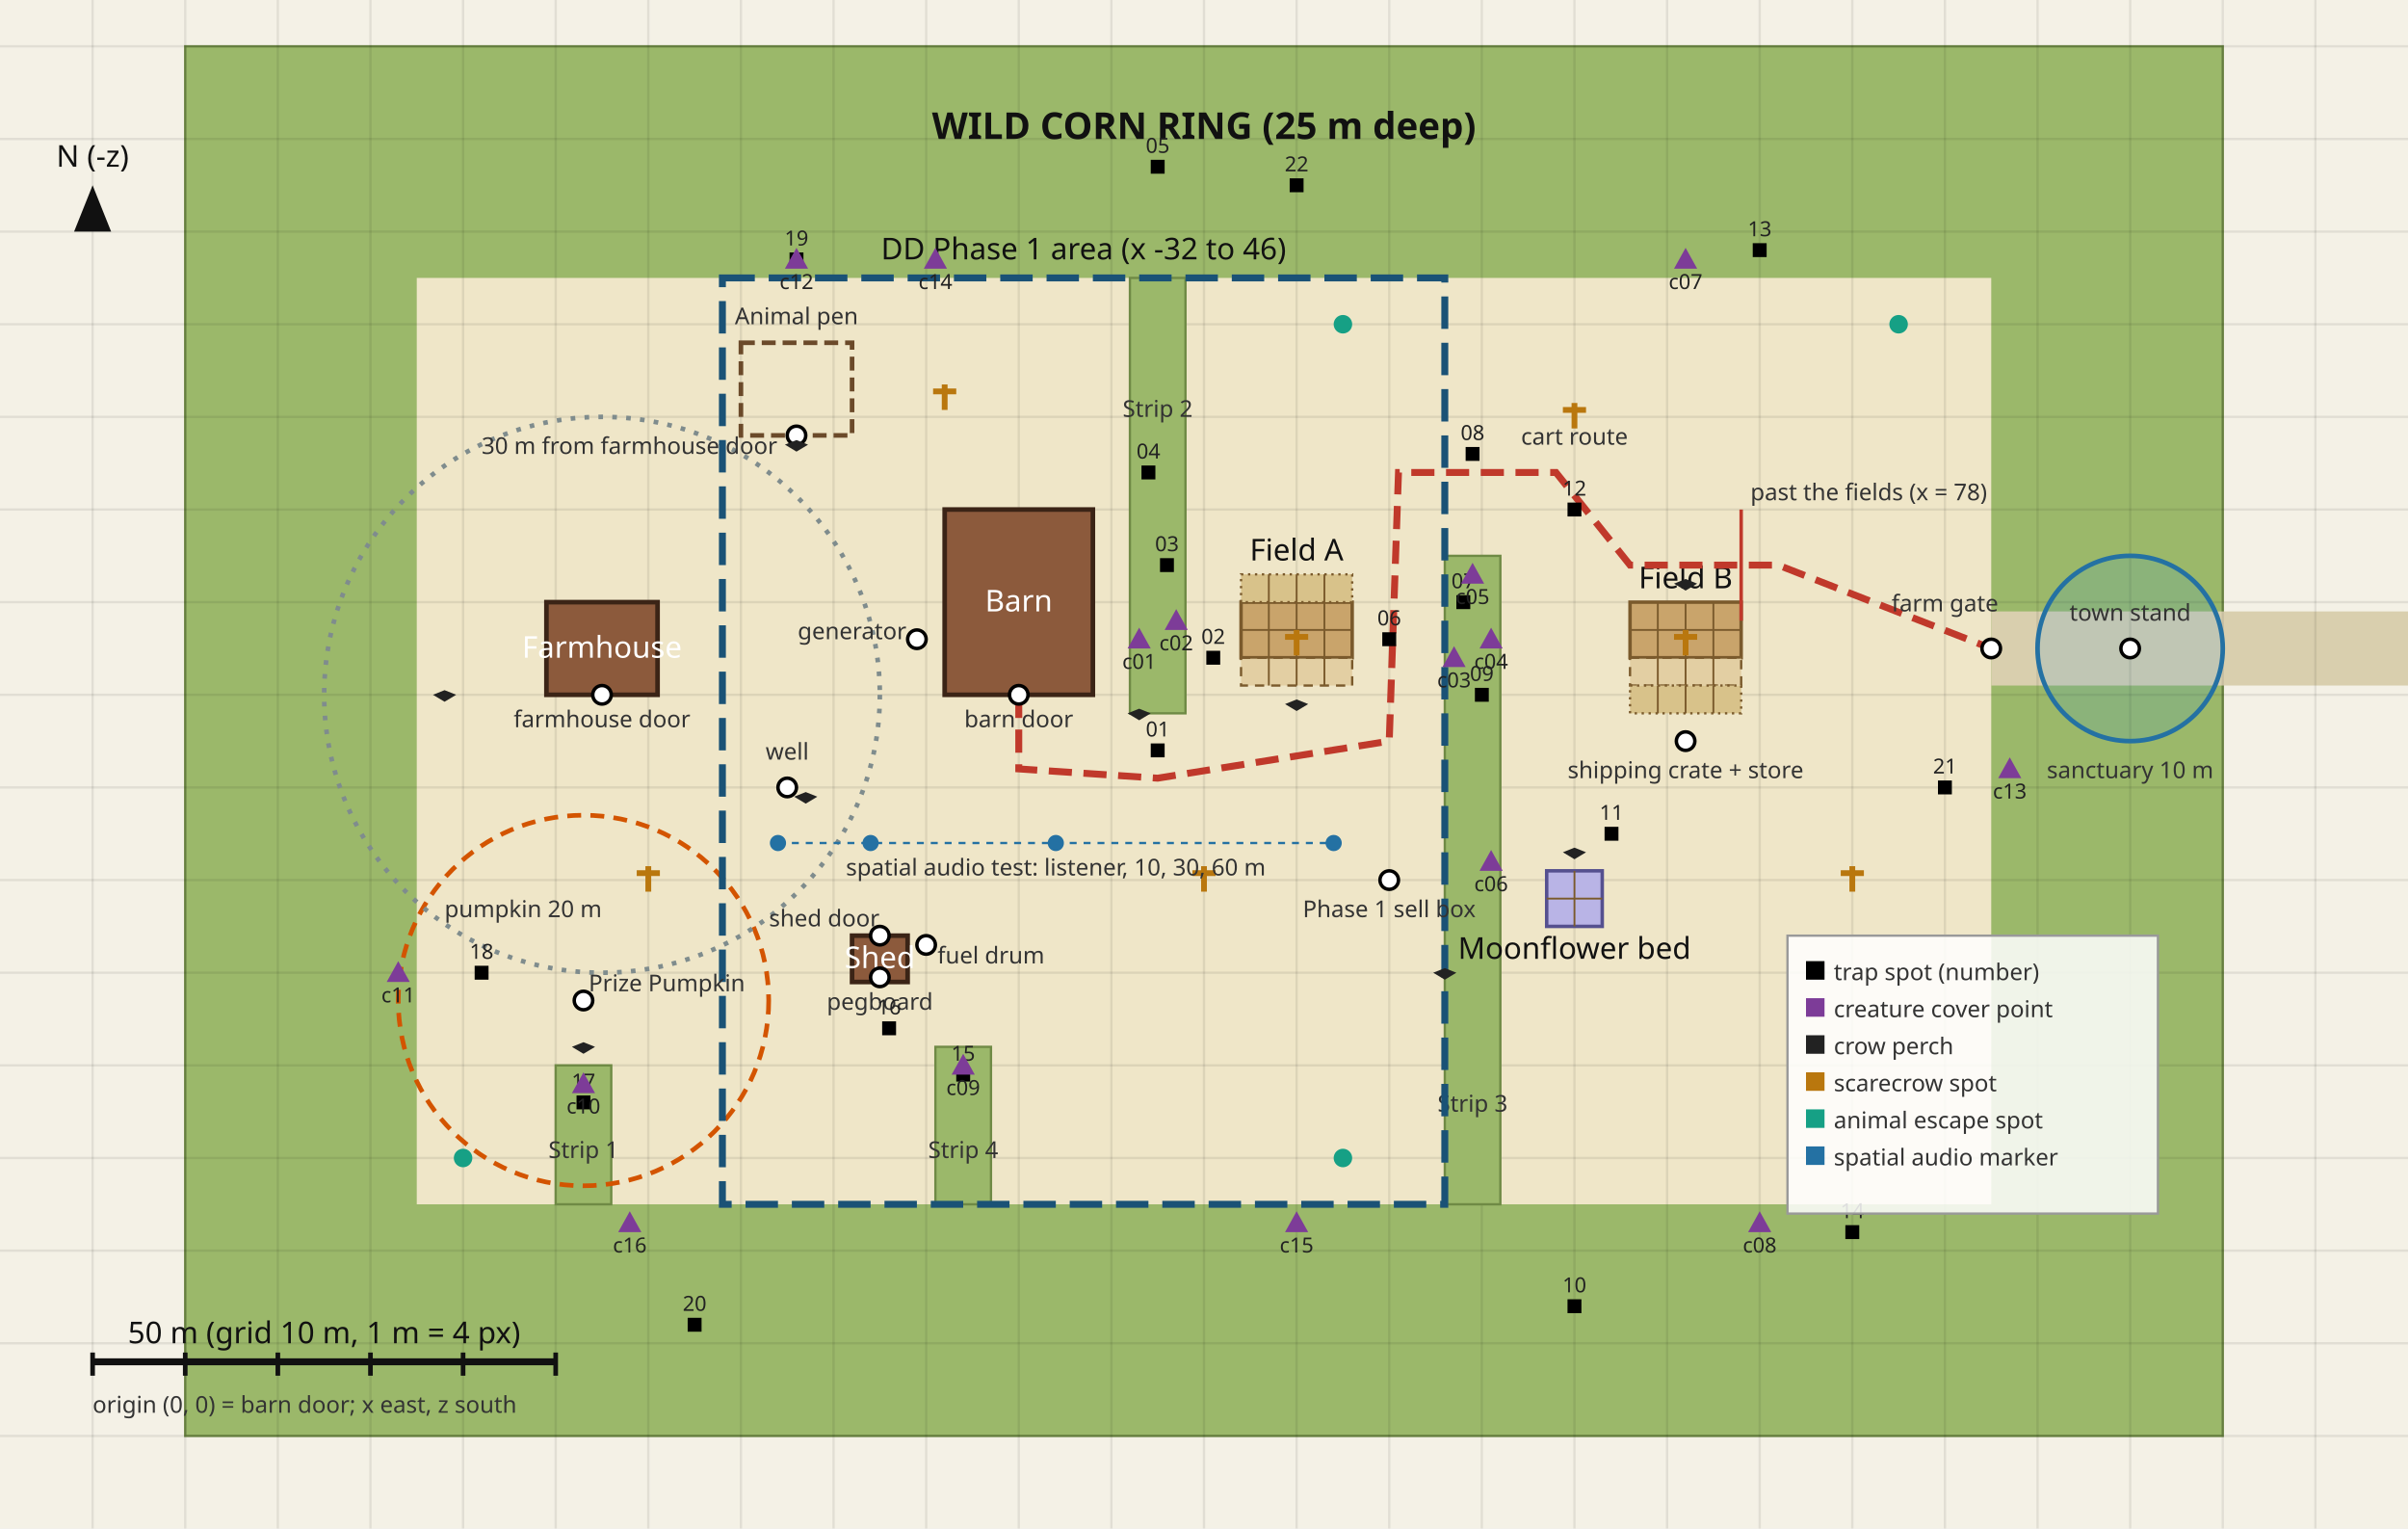
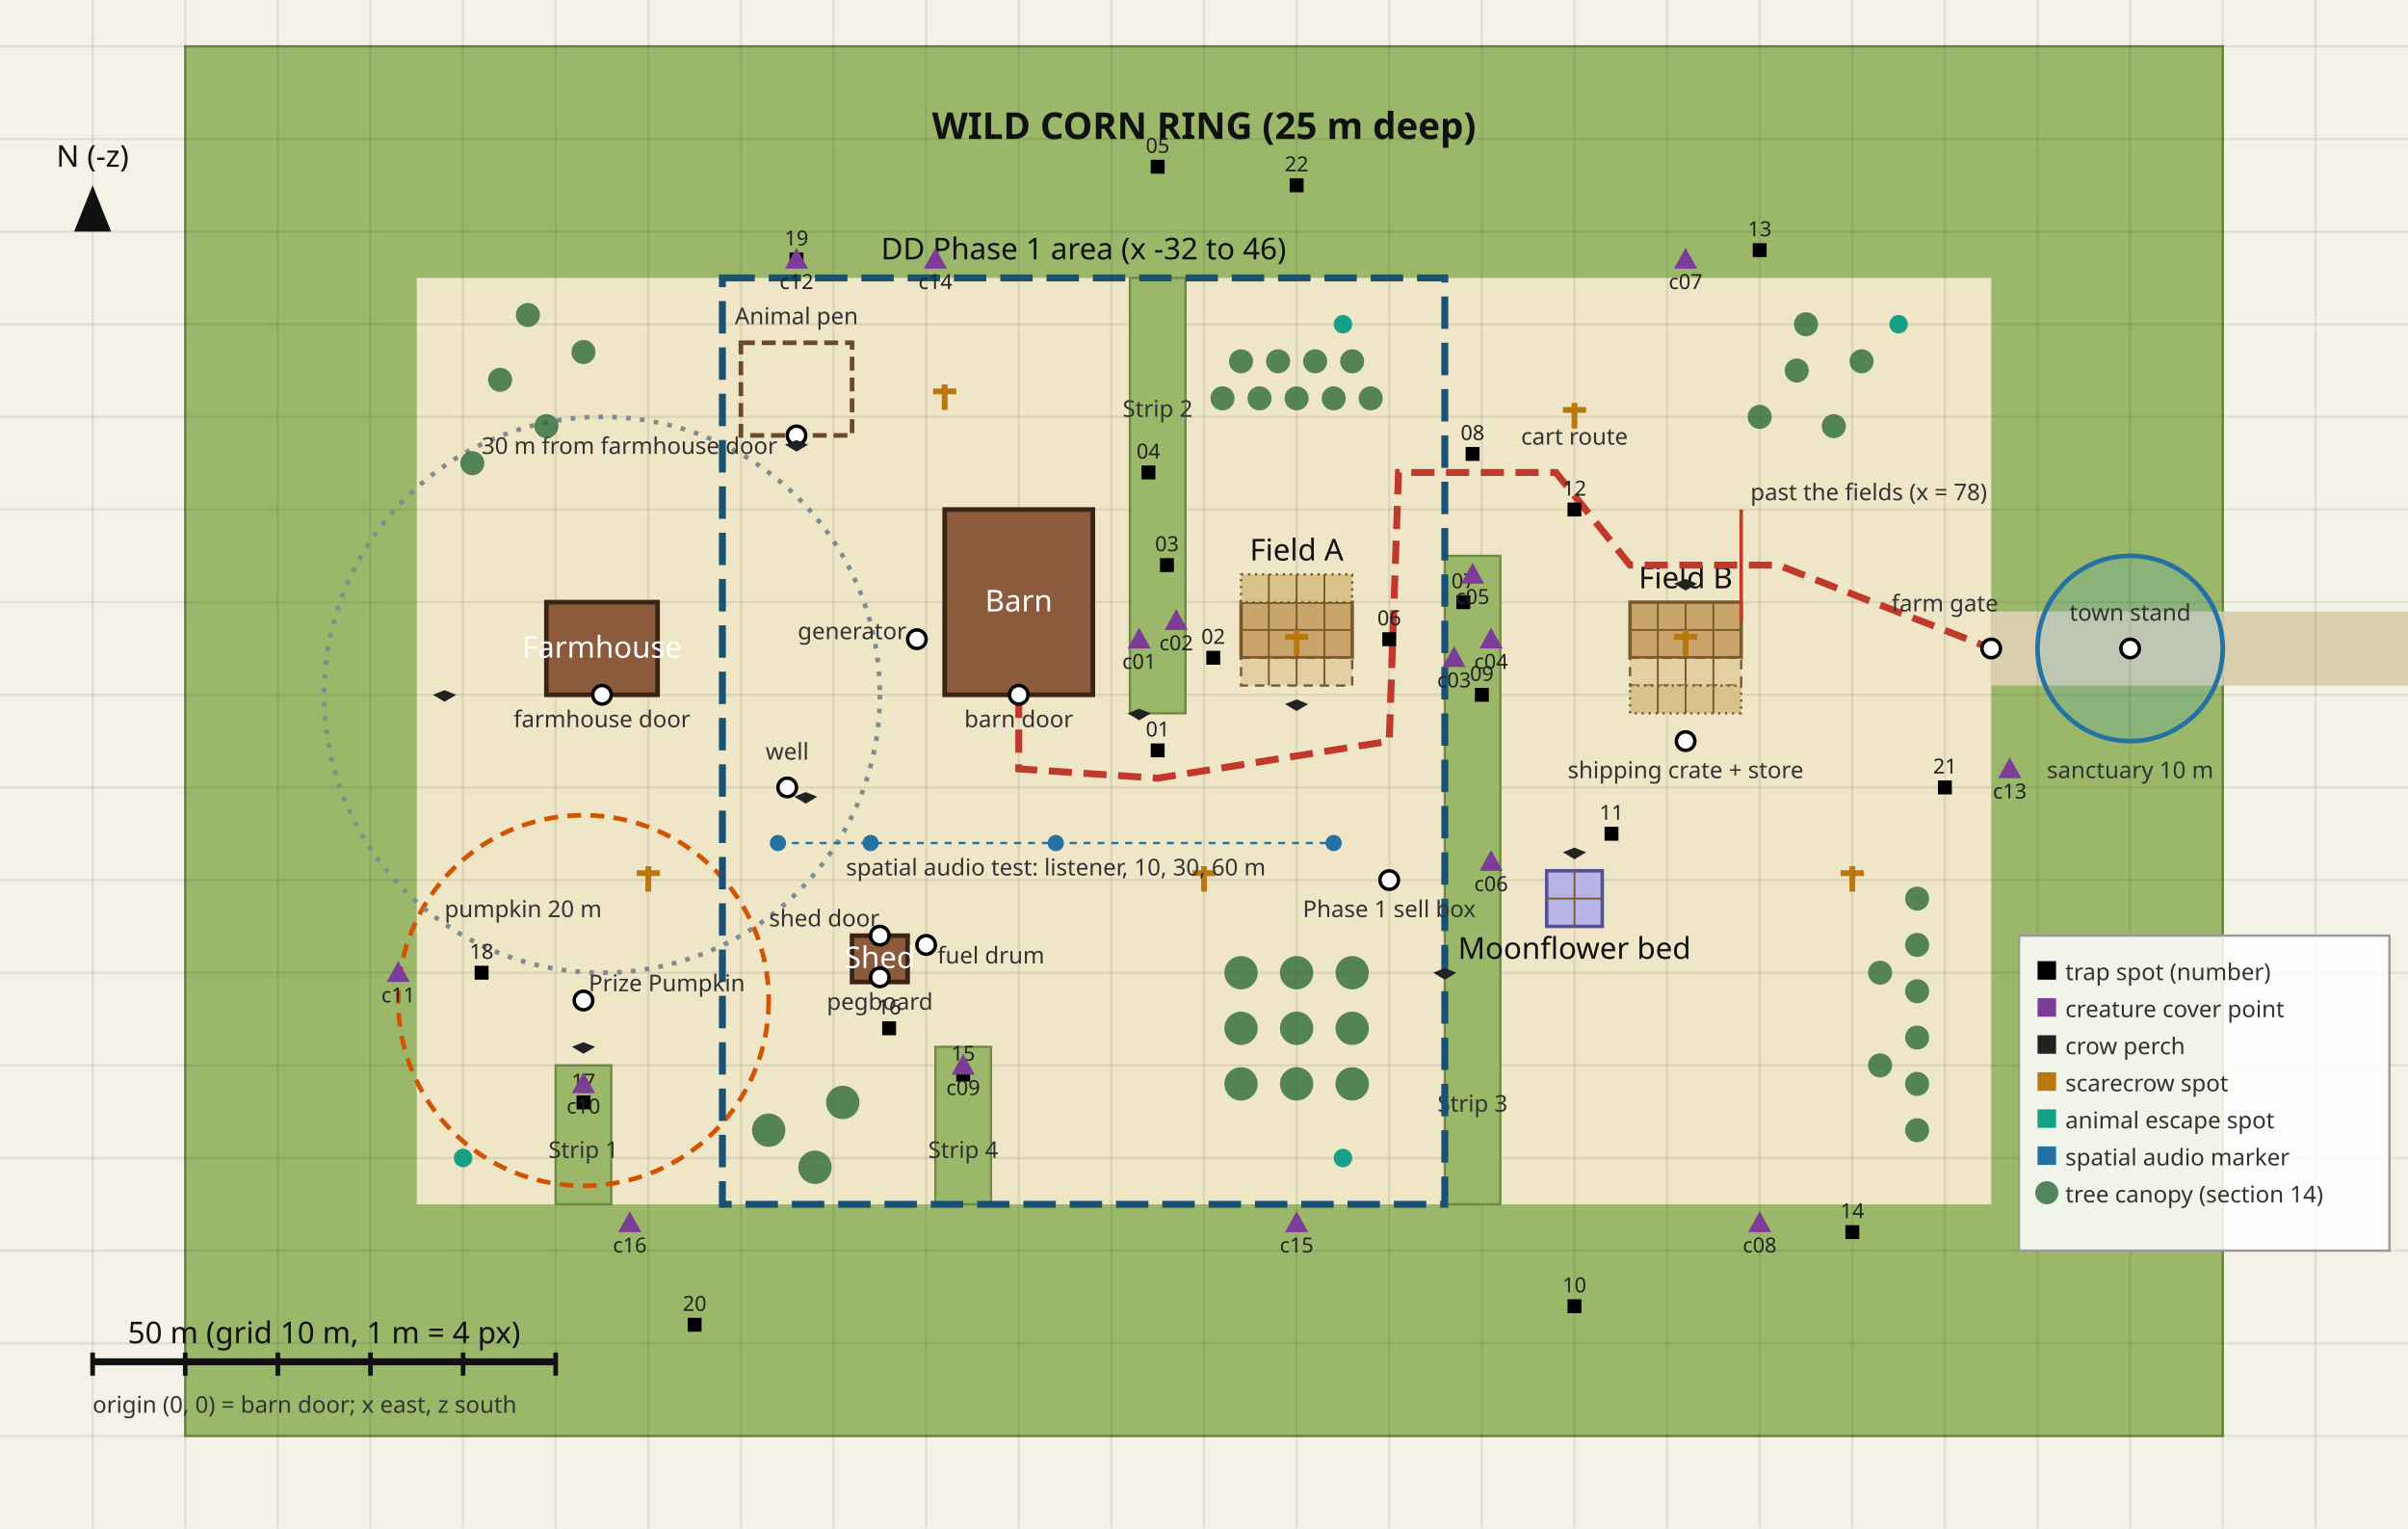
<svg xmlns="http://www.w3.org/2000/svg" viewBox="0 0 1040 660" width="1040" height="660" font-family="sans-serif">
  <style>
.bg{fill:#f4f1e6}.corn{fill:#9bb86a;stroke:#6f8a45;stroke-width:1}.clear{fill:#efe6c8}
.bldg{fill:#8c5a3c;stroke:#3b2416;stroke-width:2}.field{fill:#c9a46b;stroke:#7a5a2c;stroke-width:1.5}
.plotline{stroke:#7a5a2c;stroke-width:0.8}.extra{fill:#d8c28a;stroke:#7a5a2c;stroke-width:1;stroke-dasharray:1 2}.upg{fill:#e3cfa3;stroke:#7a5a2c;stroke-width:1;stroke-dasharray:4 3}
.moon{fill:#b9b4e6;stroke:#55508f;stroke-width:1.5}.pen{fill:none;stroke:#6b4a2a;stroke-width:2;stroke-dasharray:6 3}
.route{fill:none;stroke:#c0392b;stroke-width:3;stroke-dasharray:10 5}.lane{fill:#d9cfae}
.circle30{fill:none;stroke:#7f8c8d;stroke-width:2;stroke-dasharray:2 4}.circle20{fill:none;stroke:#d35400;stroke-width:2;stroke-dasharray:6 4}.sanct{fill:#3498db;fill-opacity:0.15;stroke:#2471a3;stroke-width:2}
.p1{fill:none;stroke:#1a5276;stroke-width:3;stroke-dasharray:14 6}.grid{stroke:#000;stroke-opacity:0.08;stroke-width:1}
.trap{fill:#000}.cover{fill:#7d3c98}.crow{fill:#222}.scare{fill:#b9770e}.esc{fill:#16a085}.aud{fill:#2471a3}
+ .tree{fill:#2e6b3a;fill-opacity:0.8}
.pt{fill:#fff;stroke:#000;stroke-width:1.5}
.lbl{font-size:13px;fill:#111}.sm{font-size:10px;fill:#333}.big{font-size:16px;font-weight:bold;fill:#111}
.mk{font-size:9px;fill:#222}
</style>
  <rect class="bg" x="0" y="0" width="1040" height="660" />
  <rect class="corn" x="80" y="20" width="880" height="600" />
  <rect class="clear" x="180" y="120" width="680" height="400" />
  <rect class="lane" x="860" y="264" width="180" height="32" />
  <line class="grid" x1="40" y1="0" x2="40" y2="660" />
  <line class="grid" x1="80" y1="0" x2="80" y2="660" />
  <line class="grid" x1="120" y1="0" x2="120" y2="660" />
  <line class="grid" x1="160" y1="0" x2="160" y2="660" />
  <line class="grid" x1="200" y1="0" x2="200" y2="660" />
  <line class="grid" x1="240" y1="0" x2="240" y2="660" />
  <line class="grid" x1="280" y1="0" x2="280" y2="660" />
  <line class="grid" x1="320" y1="0" x2="320" y2="660" />
  <line class="grid" x1="360" y1="0" x2="360" y2="660" />
  <line class="grid" x1="400" y1="0" x2="400" y2="660" />
  <line class="grid" x1="440" y1="0" x2="440" y2="660" />
  <line class="grid" x1="480" y1="0" x2="480" y2="660" />
  <line class="grid" x1="520" y1="0" x2="520" y2="660" />
  <line class="grid" x1="560" y1="0" x2="560" y2="660" />
  <line class="grid" x1="600" y1="0" x2="600" y2="660" />
  <line class="grid" x1="640" y1="0" x2="640" y2="660" />
  <line class="grid" x1="680" y1="0" x2="680" y2="660" />
  <line class="grid" x1="720" y1="0" x2="720" y2="660" />
  <line class="grid" x1="760" y1="0" x2="760" y2="660" />
  <line class="grid" x1="800" y1="0" x2="800" y2="660" />
  <line class="grid" x1="840" y1="0" x2="840" y2="660" />
  <line class="grid" x1="880" y1="0" x2="880" y2="660" />
  <line class="grid" x1="920" y1="0" x2="920" y2="660" />
  <line class="grid" x1="960" y1="0" x2="960" y2="660" />
  <line class="grid" x1="1000" y1="0" x2="1000" y2="660" />
  <line class="grid" x1="0" y1="20" x2="1040" y2="20" />
  <line class="grid" x1="0" y1="60" x2="1040" y2="60" />
  <line class="grid" x1="0" y1="100" x2="1040" y2="100" />
  <line class="grid" x1="0" y1="140" x2="1040" y2="140" />
  <line class="grid" x1="0" y1="180" x2="1040" y2="180" />
  <line class="grid" x1="0" y1="220" x2="1040" y2="220" />
  <line class="grid" x1="0" y1="260" x2="1040" y2="260" />
  <line class="grid" x1="0" y1="300" x2="1040" y2="300" />
  <line class="grid" x1="0" y1="340" x2="1040" y2="340" />
  <line class="grid" x1="0" y1="380" x2="1040" y2="380" />
  <line class="grid" x1="0" y1="420" x2="1040" y2="420" />
  <line class="grid" x1="0" y1="460" x2="1040" y2="460" />
  <line class="grid" x1="0" y1="500" x2="1040" y2="500" />
  <line class="grid" x1="0" y1="540" x2="1040" y2="540" />
  <line class="grid" x1="0" y1="580" x2="1040" y2="580" />
  <line class="grid" x1="0" y1="620" x2="1040" y2="620" />
  <rect class="corn" x="240" y="460" width="24" height="60" />
  <rect class="corn" x="488" y="120" width="24" height="188" />
  <rect class="corn" x="624" y="240" width="24" height="280" />
  <rect class="corn" x="404" y="452" width="24" height="68" />
  <text class="sm" x="500" y="180" text-anchor="middle">Strip 2</text>
  <text class="sm" x="636" y="480" text-anchor="middle">Strip 3</text>
  <text class="sm" x="252" y="500" text-anchor="middle">Strip 1</text>
  <text class="sm" x="416" y="500" text-anchor="middle">Strip 4</text>
  <text class="big" x="520" y="60" text-anchor="middle">WILD CORN RING (25 m deep)</text>
  <rect class="field" x="536" y="260" width="48" height="24" />
  <rect class="upg" x="536" y="284" width="48" height="12" />
  <line class="plotline" x1="548" y1="260" x2="548" y2="296" />
  <line class="plotline" x1="560" y1="260" x2="560" y2="296" />
  <line class="plotline" x1="572" y1="260" x2="572" y2="296" />
  <line class="plotline" x1="536" y1="272" x2="584" y2="272" />
  <line class="plotline" x1="536" y1="284" x2="584" y2="284" />
  <rect class="extra" x="536" y="248" width="48" height="12" />
  <line class="plotline" x1="548" y1="248" x2="548" y2="260" />
  <line class="plotline" x1="560" y1="248" x2="560" y2="260" />
  <line class="plotline" x1="572" y1="248" x2="572" y2="260" />
  <text class="lbl" x="560.0" y="242.0" text-anchor="middle">Field A</text>
  <rect class="field" x="704" y="260" width="48" height="24" />
  <rect class="upg" x="704" y="284" width="48" height="12" />
  <line class="plotline" x1="716" y1="260" x2="716" y2="296" />
  <line class="plotline" x1="728" y1="260" x2="728" y2="296" />
  <line class="plotline" x1="740" y1="260" x2="740" y2="296" />
  <line class="plotline" x1="704" y1="272" x2="752" y2="272" />
  <line class="plotline" x1="704" y1="284" x2="752" y2="284" />
  <text class="lbl" x="728.0" y="254.0" text-anchor="middle">Field B</text>
  <rect class="extra" x="704" y="296" width="48" height="12" />
  <line class="plotline" x1="716" y1="296" x2="716" y2="308" />
  <line class="plotline" x1="728" y1="296" x2="728" y2="308" />
  <line class="plotline" x1="740" y1="296" x2="740" y2="308" />
  <rect class="moon" x="668" y="376" width="24" height="24" />
  <line class="plotline" x1="680" y1="376" x2="680" y2="400" />
  <line class="plotline" x1="668" y1="388" x2="692" y2="388" />
  <text class="lbl" x="680" y="414.0" text-anchor="middle">Moonflower bed</text>
  <rect class="pen" x="320" y="148" width="48" height="40" />
  <text class="sm" x="344" y="140" text-anchor="middle">Animal pen</text>
  <rect class="bldg" x="408" y="220" width="64" height="80" />
  <text class="lbl" x="440.0" y="264.0" text-anchor="middle" fill="#fff" style="fill:#fff">Barn</text>
  <rect class="bldg" x="236" y="260" width="48" height="40" />
  <text class="lbl" x="260.0" y="284.0" text-anchor="middle" fill="#fff" style="fill:#fff">Farmhouse</text>
  <rect class="bldg" x="368" y="404" width="24" height="20" />
  <text class="lbl" x="380.0" y="418.0" text-anchor="middle" fill="#fff" style="fill:#fff">Shed</text>
  <polyline class="route" points="440,300 440,332 500,336 600,320 604,204 672,204 704,244 768,244 860,280" />
  <text class="sm" x="680" y="192" text-anchor="middle">cart route</text>
  <line x1="752" y1="220" x2="752" y2="268" stroke="#c0392b" stroke-width="1.5" />
  <text class="sm" x="756" y="216" text-anchor="start">past the fields (x = 78)</text>
  <circle class="circle20" cx="252" cy="432" r="80" />
  <circle class="circle30" cx="260" cy="300" r="120" />
  <circle class="sanct" cx="920" cy="280" r="40" />
  <text class="sm" x="920" y="336" text-anchor="middle">sanctuary 10 m</text>
  <rect class="p1" x="312" y="120" width="312" height="400" />
  <text class="lbl" x="468" y="112" text-anchor="middle">DD Phase 1 area (x -32 to 46)</text>
  <circle class="pt" cx="440" cy="300" r="4" />
  <text class="sm" x="440" y="314.0" text-anchor="middle">barn door</text>
  <circle class="pt" cx="260" cy="300" r="4" />
  <text class="sm" x="260" y="314.0" text-anchor="middle">farmhouse door</text>
  <circle class="pt" cx="380" cy="404" r="4" />
  <text class="sm" x="356" y="400" text-anchor="middle">shed door</text>
  <circle class="pt" cx="380" cy="422.0" r="4" />
  <text class="sm" x="380" y="436" text-anchor="middle">pegboard</text>
  <circle class="pt" cx="396" cy="276" r="4" />
  <text class="sm" x="368" y="276" text-anchor="middle">generator</text>
  <circle class="pt" cx="400" cy="408" r="4" />
  <text class="sm" x="428" y="416" text-anchor="middle">fuel drum</text>
  <circle class="pt" cx="340" cy="340" r="4" />
  <text class="sm" x="340" y="328" text-anchor="middle">well</text>
  <circle class="pt" cx="728" cy="320" r="4" />
  <text class="sm" x="728" y="336" text-anchor="middle">shipping crate + store</text>
  <circle class="pt" cx="252" cy="432" r="4" />
  <text class="sm" x="288" y="428" text-anchor="middle">Prize Pumpkin</text>
  <circle class="pt" cx="344" cy="188" r="4" />
  <circle class="pt" cx="860" cy="280" r="4" />
  <text class="sm" x="840" y="264" text-anchor="middle">farm gate</text>
  <circle class="pt" cx="920" cy="280" r="4" />
  <text class="sm" x="920" y="268" text-anchor="middle">town stand</text>
  <circle class="pt" cx="600" cy="380" r="4" />
  <text class="sm" x="600" y="396" text-anchor="middle">Phase 1 sell box</text>
  <text class="sm" x="192" y="396" text-anchor="start">pumpkin 20 m</text>
  <text class="sm" x="208" y="196" text-anchor="start">30 m from farmhouse door</text>
  <rect class="trap" x="497" y="321" width="6" height="6" />
  <text class="mk" x="500" y="318.0" text-anchor="middle">01</text>
  <rect class="trap" x="521" y="281" width="6" height="6" />
  <text class="mk" x="524" y="278.0" text-anchor="middle">02</text>
  <rect class="trap" x="501" y="241" width="6" height="6" />
  <text class="mk" x="504" y="238.0" text-anchor="middle">03</text>
  <rect class="trap" x="493" y="201" width="6" height="6" />
  <text class="mk" x="496" y="198.0" text-anchor="middle">04</text>
  <rect class="trap" x="497" y="69" width="6" height="6" />
  <text class="mk" x="500" y="66.0" text-anchor="middle">05</text>
  <rect class="trap" x="597" y="273" width="6" height="6" />
  <text class="mk" x="600" y="270.0" text-anchor="middle">06</text>
  <rect class="trap" x="629" y="257" width="6" height="6" />
  <text class="mk" x="632" y="254.0" text-anchor="middle">07</text>
  <rect class="trap" x="633" y="193" width="6" height="6" />
  <text class="mk" x="636" y="190.0" text-anchor="middle">08</text>
  <rect class="trap" x="637" y="297" width="6" height="6" />
  <text class="mk" x="640" y="294.0" text-anchor="middle">09</text>
  <rect class="trap" x="677" y="561" width="6" height="6" />
  <text class="mk" x="680" y="558.0" text-anchor="middle">10</text>
  <rect class="trap" x="693" y="357" width="6" height="6" />
  <text class="mk" x="696" y="354.0" text-anchor="middle">11</text>
  <rect class="trap" x="677" y="217" width="6" height="6" />
  <text class="mk" x="680" y="214.0" text-anchor="middle">12</text>
  <rect class="trap" x="757" y="105" width="6" height="6" />
  <text class="mk" x="760" y="102.0" text-anchor="middle">13</text>
  <rect class="trap" x="797" y="529" width="6" height="6" />
  <text class="mk" x="800" y="526.0" text-anchor="middle">14</text>
  <rect class="trap" x="413" y="461" width="6" height="6" />
  <text class="mk" x="416" y="458.0" text-anchor="middle">15</text>
  <rect class="trap" x="381" y="441" width="6" height="6" />
  <text class="mk" x="384" y="438.0" text-anchor="middle">16</text>
  <rect class="trap" x="249" y="473" width="6" height="6" />
  <text class="mk" x="252" y="470.0" text-anchor="middle">17</text>
  <rect class="trap" x="205" y="417" width="6" height="6" />
  <text class="mk" x="208" y="414.0" text-anchor="middle">18</text>
  <rect class="trap" x="341" y="109" width="6" height="6" />
  <text class="mk" x="344" y="106.0" text-anchor="middle">19</text>
  <rect class="trap" x="297" y="569" width="6" height="6" />
  <text class="mk" x="300" y="566.0" text-anchor="middle">20</text>
  <rect class="trap" x="837" y="337" width="6" height="6" />
  <text class="mk" x="840" y="334.0" text-anchor="middle">21</text>
  <rect class="trap" x="557" y="77" width="6" height="6" />
  <text class="mk" x="560" y="74.0" text-anchor="middle">22</text>
  <polygon class="cover" points="492,271 497,280 487,280" />
  <text class="mk" x="492" y="288.8" text-anchor="middle">c01</text>
  <polygon class="cover" points="508,263 513,272 503,272" />
  <text class="mk" x="508" y="280.8" text-anchor="middle">c02</text>
  <polygon class="cover" points="628,279 633,288 623,288" />
  <text class="mk" x="628" y="296.8" text-anchor="middle">c03</text>
  <polygon class="cover" points="644,271 649,280 639,280" />
  <text class="mk" x="644" y="288.8" text-anchor="middle">c04</text>
  <polygon class="cover" points="636,243 641,252 631,252" />
  <text class="mk" x="636" y="260.8" text-anchor="middle">c05</text>
  <polygon class="cover" points="644,367 649,376 639,376" />
  <text class="mk" x="644" y="384.8" text-anchor="middle">c06</text>
  <polygon class="cover" points="728,107 733,116 723,116" />
  <text class="mk" x="728" y="124.8" text-anchor="middle">c07</text>
  <polygon class="cover" points="760,523 765,532 755,532" />
  <text class="mk" x="760" y="540.8" text-anchor="middle">c08</text>
  <polygon class="cover" points="416,455 421,464 411,464" />
  <text class="mk" x="416" y="472.8" text-anchor="middle">c09</text>
  <polygon class="cover" points="252,463 257,472 247,472" />
  <text class="mk" x="252" y="480.8" text-anchor="middle">c10</text>
  <polygon class="cover" points="172,415 177,424 167,424" />
  <text class="mk" x="172" y="432.8" text-anchor="middle">c11</text>
  <polygon class="cover" points="344,107 349,116 339,116" />
  <text class="mk" x="344" y="124.8" text-anchor="middle">c12</text>
  <polygon class="cover" points="868,327 873,336 863,336" />
  <text class="mk" x="868" y="344.8" text-anchor="middle">c13</text>
  <polygon class="cover" points="404,107 409,116 399,116" />
  <text class="mk" x="404" y="124.8" text-anchor="middle">c14</text>
  <polygon class="cover" points="560,523 565,532 555,532" />
  <text class="mk" x="560" y="540.8" text-anchor="middle">c15</text>
  <polygon class="cover" points="272,523 277,532 267,532" />
  <text class="mk" x="272" y="540.8" text-anchor="middle">c16</text>
  <path class="crow" d="M555,304 L560,307 L565,304 L560,302 Z" />
  <path class="crow" d="M723,252 L728,255 L733,252 L728,250 Z" />
  <path class="crow" d="M487,308 L492,311 L497,308 L492,306 Z" />
  <path class="crow" d="M247,452 L252,455 L257,452 L252,450 Z" />
  <path class="crow" d="M675,368 L680,371 L685,368 L680,366 Z" />
  <path class="crow" d="M339,192 L344,195 L349,192 L344,190 Z" />
  <path class="crow" d="M619,420 L624,423 L629,420 L624,418 Z" />
  <path class="crow" d="M187,300 L192,303 L197,300 L192,298 Z" />
  <path class="crow" d="M343,344 L348,347 L353,344 L348,342 Z" />
  <path d="M555,275.0 H565 M560,272.0 V283.0" stroke="#b9770e" stroke-width="2.5" />
  <path d="M723,275.0 H733 M728,272.0 V283.0" stroke="#b9770e" stroke-width="2.5" />
  <path d="M515,377 H525 M520,374 V385" stroke="#b9770e" stroke-width="2.5" />
  <path d="M275,377 H285 M280,374 V385" stroke="#b9770e" stroke-width="2.5" />
  <path d="M675,177 H685 M680,174 V185" stroke="#b9770e" stroke-width="2.5" />
  <path d="M795,377 H805 M800,374 V385" stroke="#b9770e" stroke-width="2.5" />
  <path d="M403,169 H413 M408,166 V177" stroke="#b9770e" stroke-width="2.5" />
  <circle class="esc" cx="580" cy="140" r="4" />
  <circle class="esc" cx="820" cy="140" r="4" />
  <circle class="esc" cx="580" cy="500" r="4" />
  <circle class="esc" cx="200" cy="500" r="4" />
  <circle class="aud" cx="336" cy="364" r="3.5" />
  <circle class="aud" cx="376" cy="364" r="3.5" />
  <circle class="aud" cx="456" cy="364" r="3.5" />
  <circle class="aud" cx="576" cy="364" r="3.5" />
  <text class="sm" x="456" y="378.0" text-anchor="middle">spatial audio test: listener, 10, 30, 60 m</text>
  <line x1="336" y1="364" x2="576" y2="364" stroke="#2471a3" stroke-width="1" stroke-dasharray="3 3" />
  <path d="M40,80 l8,20 h-16 z" fill="#111" />
  <text class="lbl" x="40" y="72" text-anchor="middle">N (-z)</text>
  <line x1="40" y1="588" x2="240" y2="588" stroke="#111" stroke-width="3" />
  <line x1="40" y1="584" x2="40" y2="594.0" stroke="#111" stroke-width="2" />
  <line x1="80" y1="584" x2="80" y2="594.0" stroke="#111" stroke-width="2" />
  <line x1="120" y1="584" x2="120" y2="594.0" stroke="#111" stroke-width="2" />
  <line x1="160" y1="584" x2="160" y2="594.0" stroke="#111" stroke-width="2" />
  <line x1="200" y1="584" x2="200" y2="594.0" stroke="#111" stroke-width="2" />
  <line x1="240" y1="584" x2="240" y2="594.0" stroke="#111" stroke-width="2" />
  <text class="lbl" x="140" y="580" text-anchor="middle">50 m (grid 10 m, 1 m = 4 px)</text>
  <text class="sm" x="40" y="610.0" text-anchor="start">origin (0, 0) = barn door; x east, z south</text>
-   <rect x="772" y="404" width="160" height="120" fill="#fff" fill-opacity="0.85" stroke="#999" />
-   <rect class="trap" x="780" y="415" width="8" height="8" style="fill:#000" />
-   <text class="sm" x="792" y="423.2" text-anchor="start">trap spot (number)</text>
-   <rect class="cover" x="780" y="431" width="8" height="8" style="fill:#7d3c98" />
-   <text class="sm" x="792" y="439.2" text-anchor="start">creature cover point</text>
-   <rect class="crow" x="780" y="447" width="8" height="8" style="fill:#222" />
-   <text class="sm" x="792" y="455.2" text-anchor="start">crow perch</text>
-   <rect class="scare" x="780" y="463" width="8" height="8" style="fill:#b9770e" />
-   <text class="sm" x="792" y="471.2" text-anchor="start">scarecrow spot</text>
-   <rect class="esc" x="780" y="479" width="8" height="8" style="fill:#16a085" />
-   <text class="sm" x="792" y="487.2" text-anchor="start">animal escape spot</text>
-   <rect class="aud" x="780" y="495" width="8" height="8" style="fill:#2471a3" />
-   <text class="sm" x="792" y="503.2" text-anchor="start">spatial audio marker</text>
+   <circle class="tree" cx="536" cy="420" r="7.2" />
+   <circle class="tree" cx="560" cy="420" r="7.2" />
+   <circle class="tree" cx="584" cy="420" r="7.2" />
+   <circle class="tree" cx="536" cy="444" r="7.2" />
+   <circle class="tree" cx="560" cy="444" r="7.2" />
+   <circle class="tree" cx="584" cy="444" r="7.2" />
+   <circle class="tree" cx="536" cy="468" r="7.2" />
+   <circle class="tree" cx="560" cy="468" r="7.2" />
+   <circle class="tree" cx="584" cy="468" r="7.2" />
+   <circle class="tree" cx="528" cy="172" r="5.2" />
+   <circle class="tree" cx="544" cy="172" r="5.2" />
+   <circle class="tree" cx="560" cy="172" r="5.2" />
+   <circle class="tree" cx="576" cy="172" r="5.2" />
+   <circle class="tree" cx="592" cy="172" r="5.2" />
+   <circle class="tree" cx="536" cy="156" r="5.2" />
+   <circle class="tree" cx="552" cy="156" r="5.2" />
+   <circle class="tree" cx="568" cy="156" r="5.2" />
+   <circle class="tree" cx="584" cy="156" r="5.2" />
+   <circle class="tree" cx="760" cy="180" r="5.2" />
+   <circle class="tree" cx="776" cy="160" r="5.2" />
+   <circle class="tree" cx="792" cy="184" r="5.2" />
+   <circle class="tree" cx="804" cy="156" r="5.2" />
+   <circle class="tree" cx="780" cy="140" r="5.2" />
+   <circle class="tree" cx="828" cy="388" r="5.2" />
+   <circle class="tree" cx="828" cy="408" r="5.2" />
+   <circle class="tree" cx="828" cy="428" r="5.2" />
+   <circle class="tree" cx="828" cy="448" r="5.2" />
+   <circle class="tree" cx="828" cy="468" r="5.2" />
+   <circle class="tree" cx="828" cy="488" r="5.2" />
+   <circle class="tree" cx="812" cy="420" r="5.2" />
+   <circle class="tree" cx="812" cy="460" r="5.2" />
+   <circle class="tree" cx="216" cy="164" r="5.2" />
+   <circle class="tree" cx="236" cy="184" r="5.2" />
+   <circle class="tree" cx="252" cy="152" r="5.2" />
+   <circle class="tree" cx="204" cy="200" r="5.2" />
+   <circle class="tree" cx="228" cy="136" r="5.2" />
+   <circle class="tree" cx="332" cy="488" r="7.2" />
+   <circle class="tree" cx="352" cy="504" r="7.2" />
+   <circle class="tree" cx="364" cy="476" r="7.2" />
+   <rect x="872" y="404" width="160" height="136" fill="#fff" fill-opacity="0.85" stroke="#999" />
+   <rect class="trap" x="880" y="415" width="8" height="8" style="fill:#000" />
+   <text class="sm" x="892" y="423.2" text-anchor="start">trap spot (number)</text>
+   <rect class="cover" x="880" y="431" width="8" height="8" style="fill:#7d3c98" />
+   <text class="sm" x="892" y="439.2" text-anchor="start">creature cover point</text>
+   <rect class="crow" x="880" y="447" width="8" height="8" style="fill:#222" />
+   <text class="sm" x="892" y="455.2" text-anchor="start">crow perch</text>
+   <rect class="scare" x="880" y="463" width="8" height="8" style="fill:#b9770e" />
+   <text class="sm" x="892" y="471.2" text-anchor="start">scarecrow spot</text>
+   <rect class="esc" x="880" y="479" width="8" height="8" style="fill:#16a085" />
+   <text class="sm" x="892" y="487.2" text-anchor="start">animal escape spot</text>
+   <rect class="aud" x="880" y="495" width="8" height="8" style="fill:#2471a3" />
+   <text class="sm" x="892" y="503.2" text-anchor="start">spatial audio marker</text>
+   <circle class="tree" cx="884" cy="515" r="5" />
+   <text class="sm" x="892" y="519.2" text-anchor="start">tree canopy (section 14)</text>
</svg>
